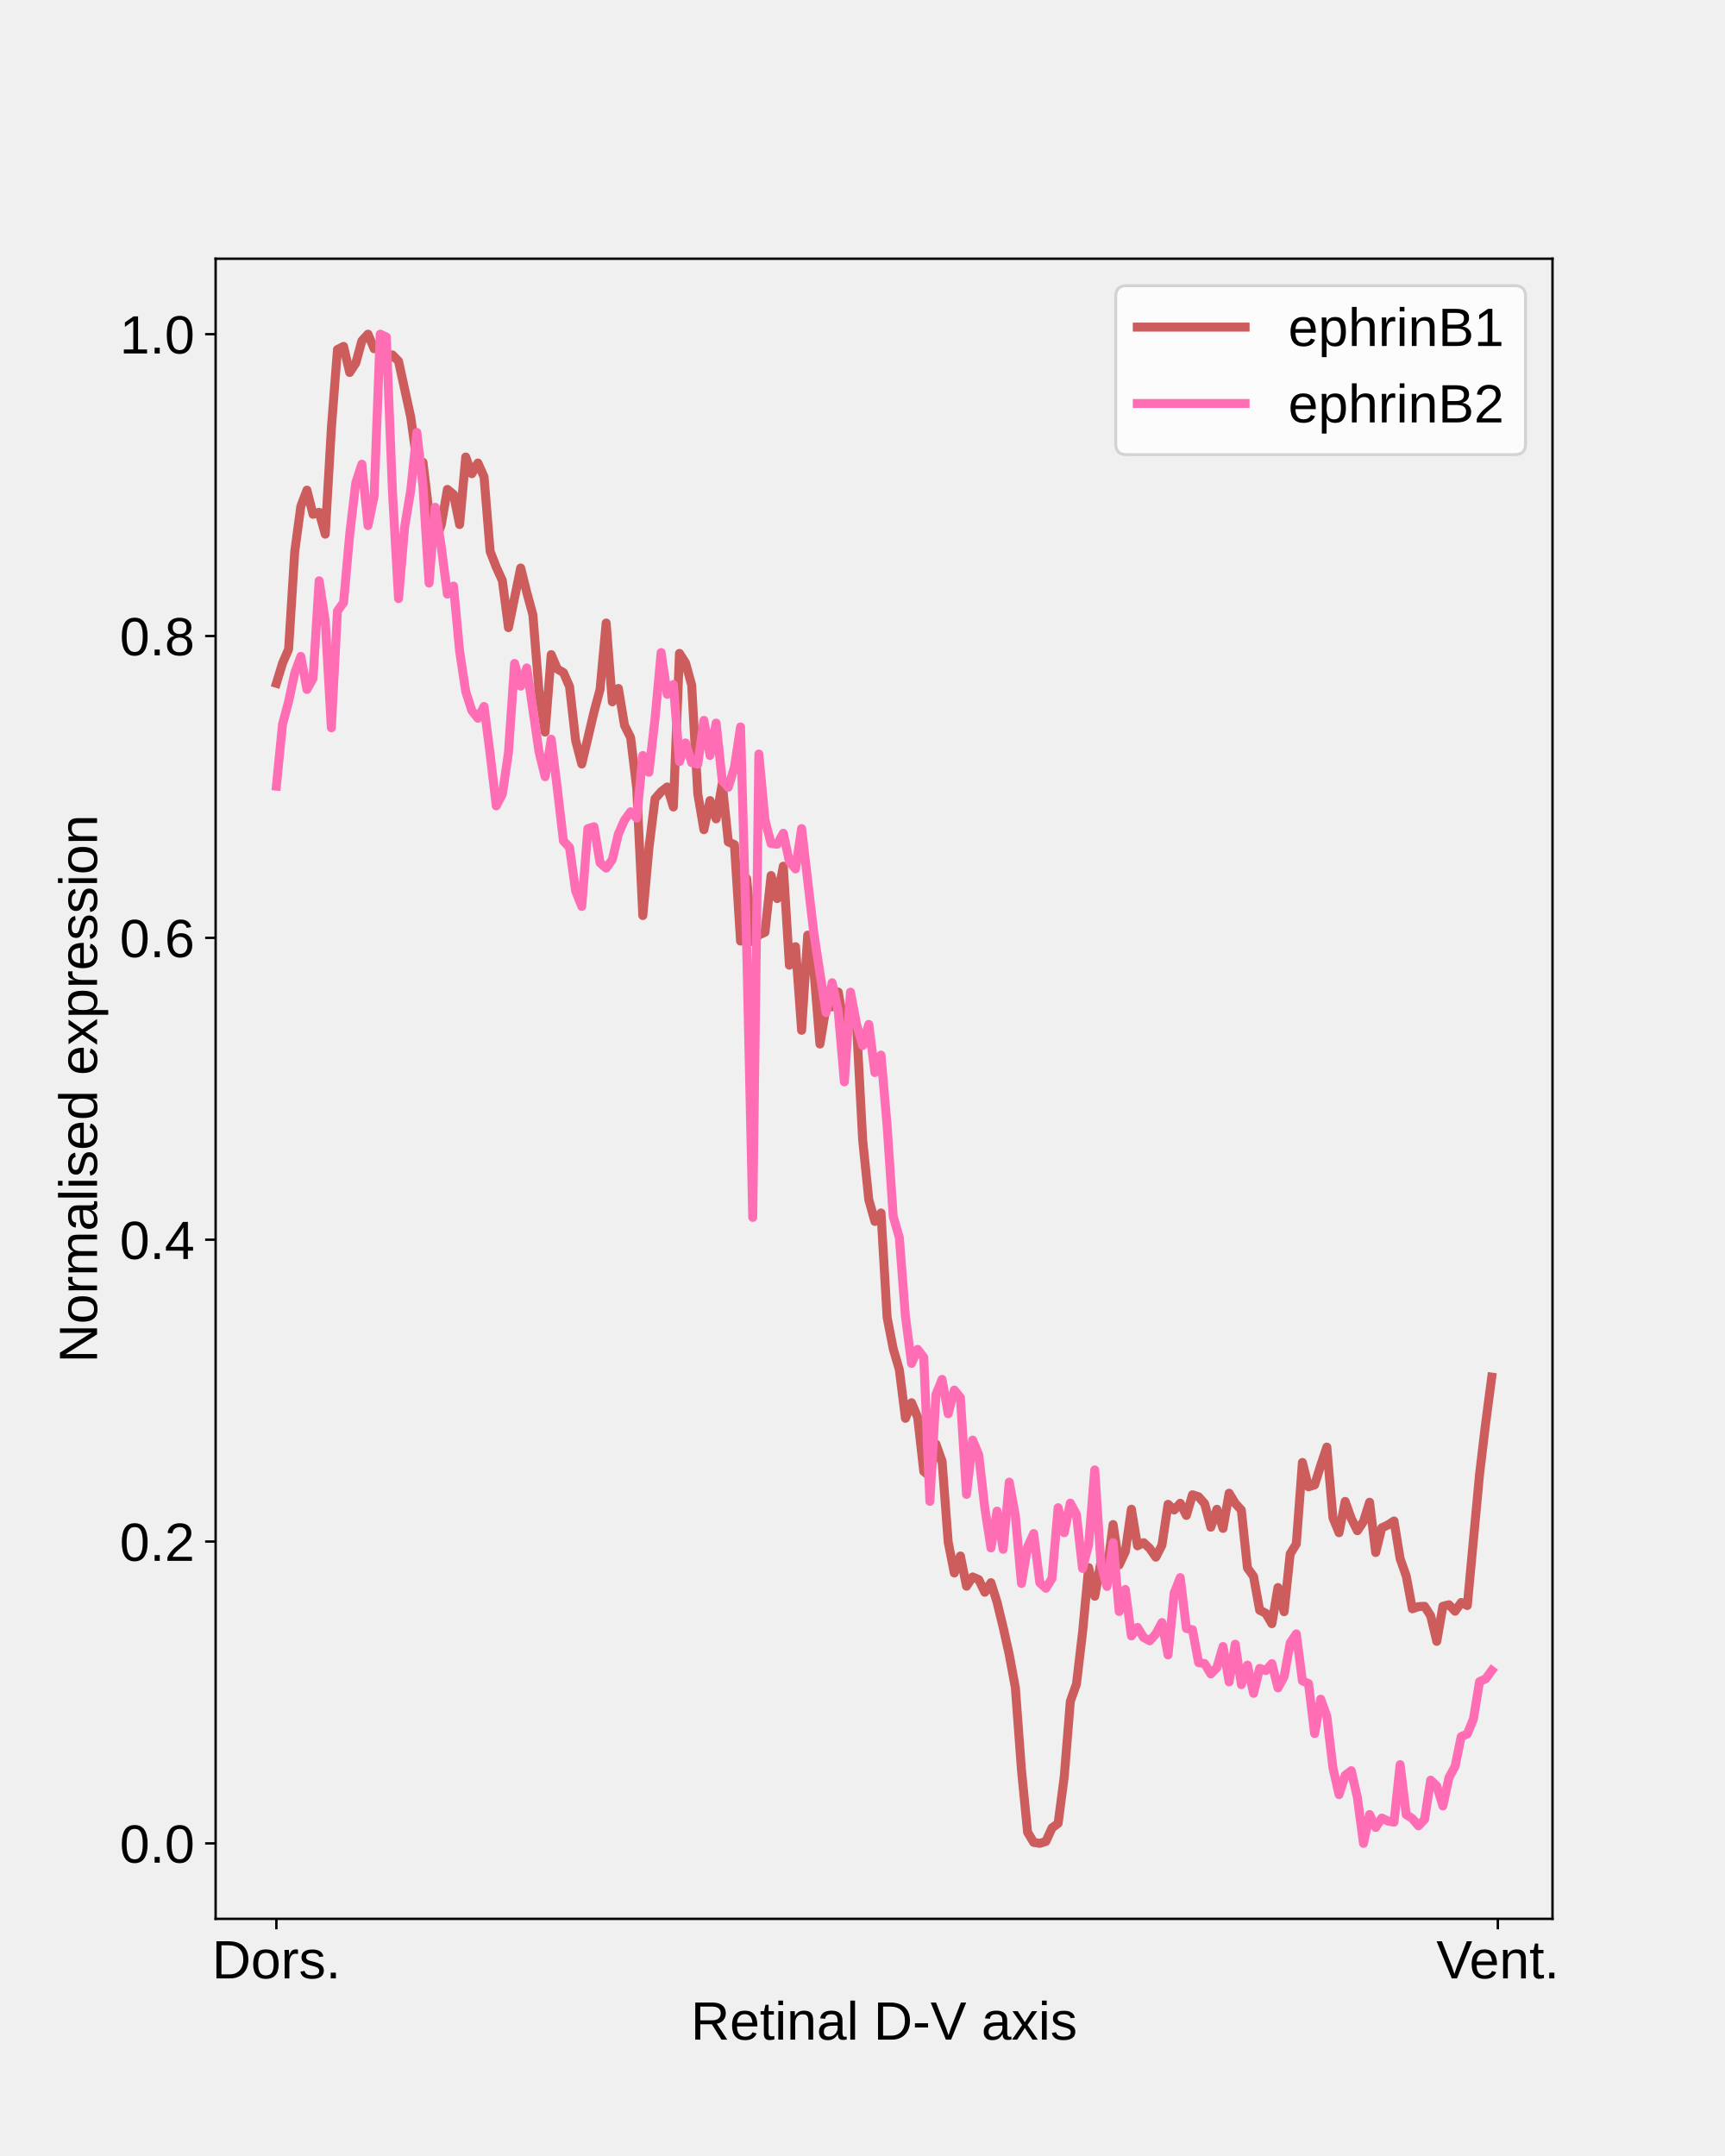
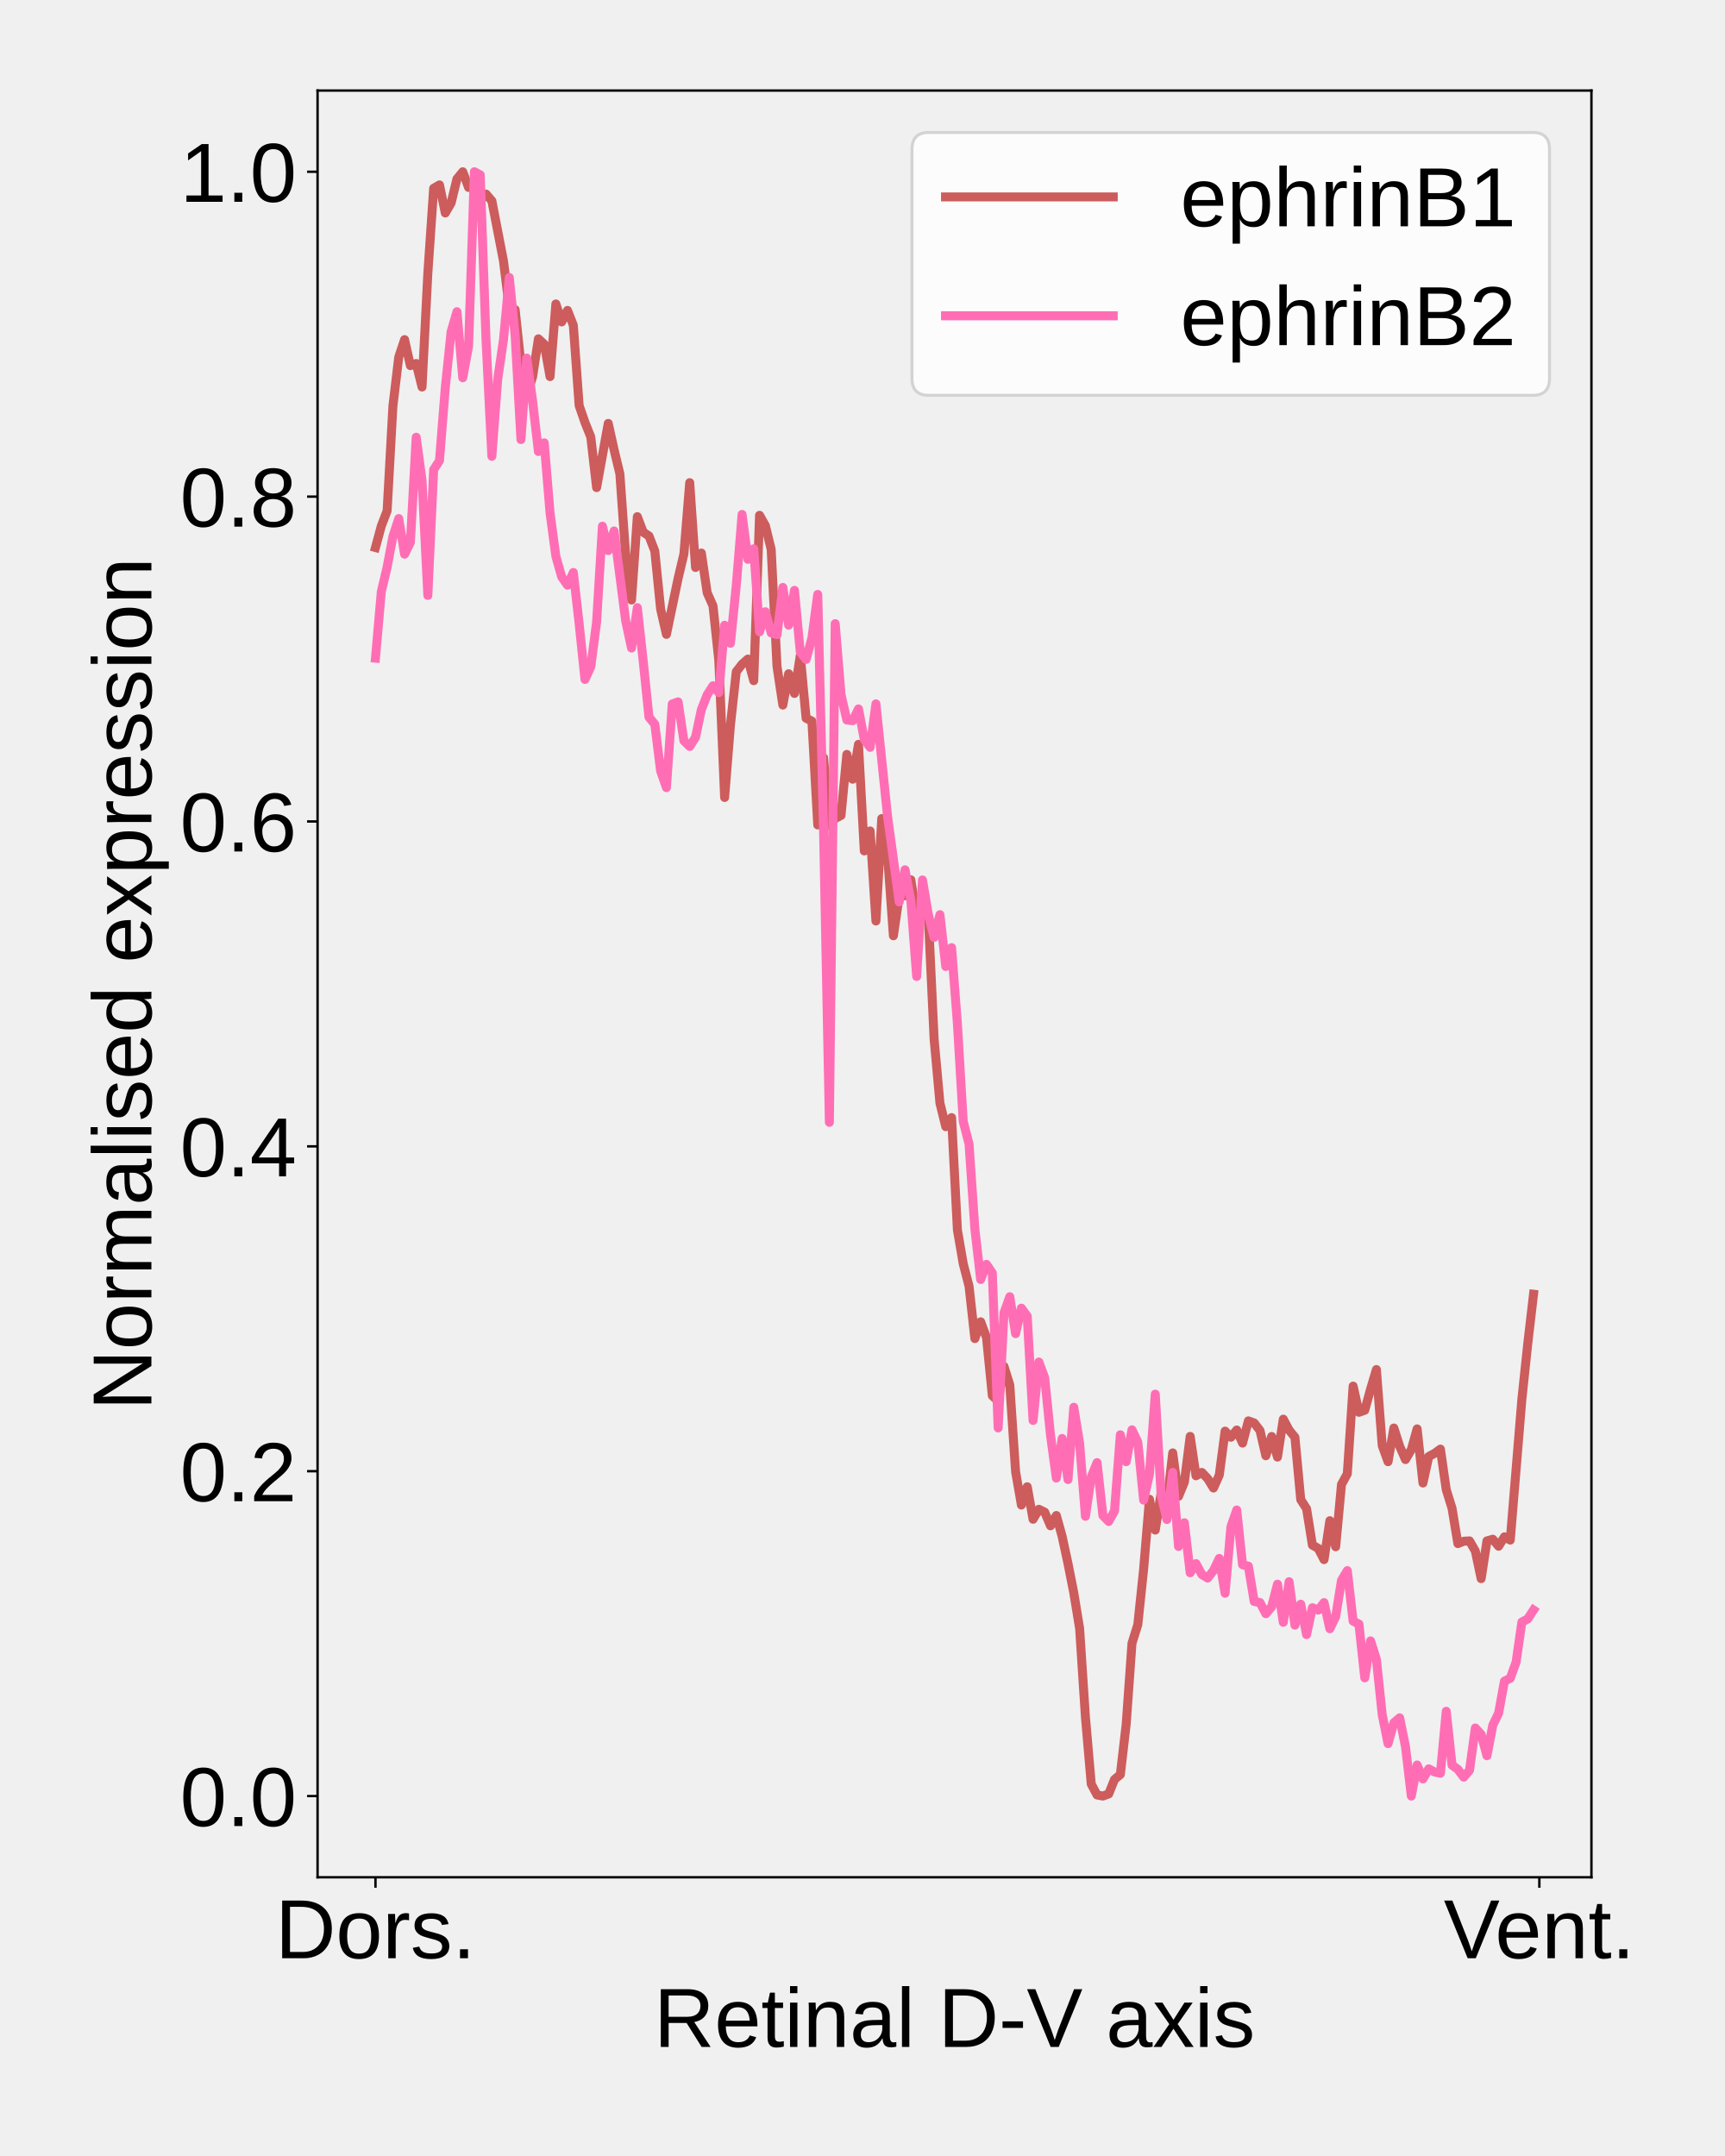
<svg xmlns="http://www.w3.org/2000/svg" xmlns:xlink="http://www.w3.org/1999/xlink" height="720pt" version="1.1" viewBox="0 0 576 720" width="576pt">
  <defs>
    <style type="text/css">
*{stroke-linecap:butt;stroke-linejoin:round;}
  </style>
  </defs>
  <g id="figure_1">
    <g id="patch_1">
      <path d="M 0 720  L 576 720  L 576 0  L 0 0  z " style="fill:none;" />
    </g>
    <g id="axes_1">
      <g id="patch_2">
-         <path d="M 72 640.8  L 518.4 640.8  L 518.4 86.4  L 72 86.4  z " style="fill:none;" />
+         <path d="M 106.04 626.92  L 531.398 626.92  L 531.398 30.24  L 106.04 30.24  z " style="fill:none;" />
      </g>
      <g id="matplotlib.axis_1">
        <g id="xtick_1">
          <g id="line2d_1">
            <defs>
-               <path d="M 0 0  L 0 3.5  " id="m0f6dffdeb8" style="stroke:#000000;stroke-width:0.8;" />
+               <path d="M 0 0  L 0 3.5  " id="me4e002a201" style="stroke:#000000;stroke-width:0.8;" />
            </defs>
            <g>
-               <use style="stroke:#000000;stroke-width:0.8;" x="92.291" xlink:href="#m0f6dffdeb8" y="640.8" />
+               <use style="stroke:#000000;stroke-width:0.8;" x="125.374" xlink:href="#me4e002a201" y="626.92" />
            </g>
          </g>
          <g id="text_1">
-             <text style="font-family:Arial;font-size:18px;font-style:normal;font-weight:regular;text-anchor:middle;" transform="rotate(-0, 92.29091, 660.6841)" x="92.291" y="660.684">Dors.</text>
+             <text style="font-family:Arial;font-size:28px;font-style:normal;font-weight:regular;text-anchor:middle;" transform="rotate(-0, 125.3744, 653.9619)" x="125.374" y="653.962">Dors.</text>
          </g>
        </g>
        <g id="xtick_2">
          <g id="line2d_2">
            <g>
-               <use style="stroke:#000000;stroke-width:0.8;" x="500.148" xlink:href="#m0f6dffdeb8" y="640.8" />
+               <use style="stroke:#000000;stroke-width:0.8;" x="514.007" xlink:href="#me4e002a201" y="626.92" />
            </g>
          </g>
          <g id="text_2">
-             <text style="font-family:Arial;font-size:18px;font-style:normal;font-weight:regular;text-anchor:middle;" transform="rotate(-0, 500.1484, 660.6841)" x="500.148" y="660.684">Vent.</text>
+             <text style="font-family:Arial;font-size:28px;font-style:normal;font-weight:regular;text-anchor:middle;" transform="rotate(-0, 514.0066, 653.9619)" x="514.007" y="653.962">Vent.</text>
          </g>
        </g>
        <g id="text_3">
-           <text style="font-family:Arial;font-size:18px;font-style:normal;font-weight:normal;text-anchor:middle;" transform="rotate(-0, 295.2, 681.1456)" x="295.2" y="681.146">Retinal D-V axis</text>
+           <text style="font-family:Arial;font-size:28px;font-style:normal;font-weight:normal;text-anchor:middle;" transform="rotate(-0, 318.7189, 683.5688)" x="318.719" y="683.569">Retinal D-V axis</text>
        </g>
      </g>
      <g id="matplotlib.axis_2">
        <g id="ytick_1">
          <g id="line2d_3">
            <defs>
-               <path d="M 0 0  L -3.5 0  " id="m7591d635a9" style="stroke:#000000;stroke-width:0.8;" />
+               <path d="M 0 0  L -3.5 0  " id="m7716141d0c" style="stroke:#000000;stroke-width:0.8;" />
            </defs>
            <g>
-               <use style="stroke:#000000;stroke-width:0.8;" x="72" xlink:href="#m7591d635a9" y="615.6" />
+               <use style="stroke:#000000;stroke-width:0.8;" x="106.04" xlink:href="#m7716141d0c" y="599.798" />
            </g>
          </g>
          <g id="text_4">
-             <text style="font-family:Arial;font-size:18px;font-style:normal;font-weight:regular;text-anchor:end;" transform="rotate(-0, 65, 622.042)" x="65" y="622.042">0.0</text>
+             <text style="font-family:Arial;font-size:28px;font-style:normal;font-weight:regular;text-anchor:end;" transform="rotate(-0, 99.04, 609.8191)" x="99.04" y="609.819">0.0</text>
          </g>
        </g>
        <g id="ytick_2">
          <g id="line2d_4">
            <g>
-               <use style="stroke:#000000;stroke-width:0.8;" x="72" xlink:href="#m7591d635a9" y="514.8" />
+               <use style="stroke:#000000;stroke-width:0.8;" x="106.04" xlink:href="#m7716141d0c" y="491.311" />
            </g>
          </g>
          <g id="text_5">
-             <text style="font-family:Arial;font-size:18px;font-style:normal;font-weight:regular;text-anchor:end;" transform="rotate(-0, 65, 521.242)" x="65" y="521.242">0.2</text>
+             <text style="font-family:Arial;font-size:28px;font-style:normal;font-weight:regular;text-anchor:end;" transform="rotate(-0, 99.04, 501.3318)" x="99.04" y="501.332">0.2</text>
          </g>
        </g>
        <g id="ytick_3">
          <g id="line2d_5">
            <g>
-               <use style="stroke:#000000;stroke-width:0.8;" x="72" xlink:href="#m7591d635a9" y="414" />
+               <use style="stroke:#000000;stroke-width:0.8;" x="106.04" xlink:href="#m7716141d0c" y="382.824" />
            </g>
          </g>
          <g id="text_6">
-             <text style="font-family:Arial;font-size:18px;font-style:normal;font-weight:regular;text-anchor:end;" transform="rotate(-0, 65, 420.442)" x="65" y="420.442">0.4</text>
+             <text style="font-family:Arial;font-size:28px;font-style:normal;font-weight:regular;text-anchor:end;" transform="rotate(-0, 99.04, 392.8446)" x="99.04" y="392.845">0.4</text>
          </g>
        </g>
        <g id="ytick_4">
          <g id="line2d_6">
            <g>
-               <use style="stroke:#000000;stroke-width:0.8;" x="72" xlink:href="#m7591d635a9" y="313.2" />
+               <use style="stroke:#000000;stroke-width:0.8;" x="106.04" xlink:href="#m7716141d0c" y="274.336" />
            </g>
          </g>
          <g id="text_7">
-             <text style="font-family:Arial;font-size:18px;font-style:normal;font-weight:regular;text-anchor:end;" transform="rotate(-0, 65, 319.642)" x="65" y="319.642">0.6</text>
+             <text style="font-family:Arial;font-size:28px;font-style:normal;font-weight:regular;text-anchor:end;" transform="rotate(-0, 99.04, 284.3573)" x="99.04" y="284.357">0.6</text>
          </g>
        </g>
        <g id="ytick_5">
          <g id="line2d_7">
            <g>
-               <use style="stroke:#000000;stroke-width:0.8;" x="72" xlink:href="#m7591d635a9" y="212.4" />
+               <use style="stroke:#000000;stroke-width:0.8;" x="106.04" xlink:href="#m7716141d0c" y="165.849" />
            </g>
          </g>
          <g id="text_8">
-             <text style="font-family:Arial;font-size:18px;font-style:normal;font-weight:regular;text-anchor:end;" transform="rotate(-0, 65, 218.842)" x="65" y="218.842">0.8</text>
+             <text style="font-family:Arial;font-size:28px;font-style:normal;font-weight:regular;text-anchor:end;" transform="rotate(-0, 99.04, 175.87)" x="99.04" y="175.87">0.8</text>
          </g>
        </g>
        <g id="ytick_6">
          <g id="line2d_8">
            <g>
-               <use style="stroke:#000000;stroke-width:0.8;" x="72" xlink:href="#m7591d635a9" y="111.6" />
+               <use style="stroke:#000000;stroke-width:0.8;" x="106.04" xlink:href="#m7716141d0c" y="57.362" />
            </g>
          </g>
          <g id="text_9">
-             <text style="font-family:Arial;font-size:18px;font-style:normal;font-weight:regular;text-anchor:end;" transform="rotate(-0, 65, 118.042)" x="65" y="118.042">1.0</text>
+             <text style="font-family:Arial;font-size:28px;font-style:normal;font-weight:regular;text-anchor:end;" transform="rotate(-0, 99.04, 67.38276)" x="99.04" y="67.383">1.0</text>
          </g>
        </g>
        <g id="text_10">
-           <text style="font-family:Arial;font-size:18px;font-style:normal;font-weight:normal;text-anchor:middle;" transform="rotate(-90, 32.4025, 363.6)" x="32.403" y="363.6">Normalised expression</text>
+           <text style="font-family:Arial;font-size:28px;font-style:normal;font-weight:normal;text-anchor:middle;" transform="rotate(-90, 50.555, 328.58)" x="50.555" y="328.58">Normalised expression</text>
        </g>
      </g>
      <g id="line2d_9">
-         <path clip-path="url(#pebede3993d)" d="M 92.291 228.188  L 94.33 221.539  L 96.369 216.803  L 98.409 184.257  L 100.448 169.105  L 102.487 163.688  L 104.527 171.748  L 106.566 171.092  L 108.605 178.387  L 110.644 143.076  L 112.684 116.725  L 114.723 115.677  L 116.762 124.39  L 118.802 121.271  L 120.841 113.82  L 122.88 111.6  L 124.92 116.468  L 126.959 115.234  L 128.998 120.506  L 131.037 118.518  L 133.077 120.626  L 137.155 139.311  L 139.195 153.993  L 141.234 154.38  L 143.273 171.379  L 145.312 180.882  L 147.352 175.231  L 149.391 163.437  L 151.43 165.111  L 153.47 175.154  L 155.509 152.617  L 157.548 158.189  L 159.587 154.624  L 161.627 159.23  L 163.666 184.151  L 165.705 189.377  L 167.745 193.897  L 169.784 209.597  L 173.862 189.681  L 175.902 197.841  L 177.941 205.347  L 179.98 230.836  L 182.02 244.48  L 184.059 218.618  L 186.098 223.408  L 188.137 224.618  L 190.177 229.277  L 192.216 247.278  L 194.255 255.141  L 198.334 237.81  L 200.373 230.202  L 202.412 208.062  L 204.452 234.378  L 206.491 229.908  L 208.53 242.228  L 210.57 246.297  L 212.609 263.216  L 214.648 305.746  L 216.687 283.232  L 218.727 266.721  L 220.766 264.391  L 222.805 262.802  L 224.845 269.5  L 226.884 218.196  L 228.923 221.396  L 230.962 228.789  L 233.002 265.095  L 235.041 277.075  L 237.08 267.357  L 239.12 273.465  L 241.159 261.716  L 243.198 281.167  L 245.237 282.068  L 247.277 314.275  L 249.316 293.392  L 251.355 314.455  L 253.395 312.26  L 255.434 311.315  L 257.473 292.395  L 259.512 300.077  L 261.552 289.27  L 263.591 322.334  L 265.63 316.141  L 267.67 344.072  L 269.709 312.291  L 271.748 323.76  L 273.787 348.654  L 275.827 336.33  L 277.866 336.227  L 279.905 331.293  L 281.945 343.007  L 283.984 340.08  L 286.023 342.466  L 288.062 380.773  L 290.102 400.618  L 292.141 407.894  L 294.18 405.083  L 296.22 439.935  L 298.259 450.422  L 300.298 457.404  L 302.338 473.652  L 304.377 468.447  L 306.416 473.317  L 308.455 491.372  L 310.495 493.045  L 312.534 482.273  L 314.573 488.016  L 316.613 514.982  L 318.652 525.301  L 320.691 519.624  L 322.73 529.707  L 324.77 526.622  L 326.809 527.505  L 328.848 531.736  L 330.888 528.543  L 332.927 535.04  L 334.966 543.434  L 337.005 552.564  L 339.045 563.599  L 341.084 591.107  L 343.123 611.877  L 345.163 615.265  L 347.202 615.6  L 349.241 614.936  L 351.28 610.442  L 353.32 608.929  L 355.359 593.388  L 357.398 568.177  L 359.438 562.41  L 361.477 545.182  L 363.516 523.498  L 365.555 533.066  L 367.595 521.633  L 369.634 524.841  L 371.673 509.121  L 373.713 522.595  L 375.752 518.204  L 377.791 503.999  L 379.83 516.22  L 381.87 515.181  L 383.909 517.082  L 385.948 520.015  L 387.988 515.988  L 390.027 502.367  L 392.066 504.264  L 394.105 502.016  L 396.145 506.082  L 398.184 499.18  L 400.223 499.839  L 402.263 502.183  L 404.302 510.003  L 406.341 504.026  L 408.38 510.418  L 410.42 498.655  L 412.459 502.044  L 414.498 504.273  L 416.538 523.629  L 418.577 526.442  L 420.616 537.73  L 422.655 538.744  L 424.695 542.231  L 426.734 530.155  L 428.773 538.239  L 430.813 518.912  L 432.852 515.61  L 434.891 488.394  L 436.93 496.518  L 438.97 495.882  L 441.009 489.335  L 443.048 483.257  L 445.088 506.861  L 447.127 511.848  L 449.166 501.399  L 451.205 507.081  L 453.245 511.186  L 455.284 508.104  L 457.323 501.67  L 459.363 518.457  L 461.402 510.225  L 463.441 509.257  L 465.48 507.937  L 467.52 520.508  L 469.559 526.335  L 471.598 537.257  L 473.638 536.534  L 475.677 536.423  L 477.716 539.577  L 479.756 548.131  L 481.795 536.415  L 483.834 535.907  L 485.873 538.074  L 487.913 535.163  L 489.952 536.173  L 494.031 492.436  L 496.07 475.385  L 498.109 459.891  L 498.109 459.891  " style="fill:none;stroke:#cd5c5c;stroke-linecap:square;stroke-width:3;" />
+         <path clip-path="url(#p85297d2d55)" d="M 125.374 182.841  L 127.318 175.685  L 129.261 170.588  L 131.204 135.56  L 133.147 119.252  L 135.09 113.423  L 137.033 122.097  L 138.977 121.391  L 140.92 129.242  L 142.863 91.239  L 144.806 62.878  L 146.749 61.75  L 148.692 71.127  L 150.636 67.771  L 152.579 59.751  L 154.522 57.362  L 156.465 62.601  L 158.408 61.273  L 160.351 66.947  L 162.295 64.807  L 164.238 67.076  L 168.124 87.186  L 170.067 102.988  L 172.01 103.404  L 173.953 121.7  L 175.897 131.927  L 177.84 125.846  L 179.783 113.153  L 181.726 114.953  L 183.669 125.762  L 185.612 101.506  L 187.556 107.504  L 189.499 103.667  L 191.442 108.624  L 193.385 135.446  L 195.328 141.07  L 197.271 145.935  L 199.215 162.832  L 203.101 141.398  L 205.044 150.179  L 206.987 158.258  L 208.93 185.691  L 210.874 200.376  L 212.817 172.541  L 214.76 177.697  L 216.703 178.999  L 218.646 184.013  L 220.589 203.387  L 222.532 211.85  L 226.419 193.197  L 228.362 185.009  L 230.305 161.18  L 232.248 189.504  L 234.191 184.693  L 236.135 197.951  L 238.078 202.331  L 240.021 220.54  L 241.964 266.314  L 243.907 242.083  L 245.85 224.313  L 247.794 221.806  L 249.737 220.095  L 251.68 227.304  L 253.623 172.087  L 255.566 175.531  L 257.509 183.488  L 259.453 222.563  L 261.396 235.456  L 263.339 224.997  L 265.282 231.571  L 267.225 218.926  L 269.168 239.86  L 271.111 240.83  L 273.055 275.493  L 274.998 253.018  L 276.941 275.687  L 278.884 273.324  L 280.827 272.307  L 282.77 251.945  L 284.714 260.212  L 286.657 248.581  L 288.6 284.167  L 290.543 277.501  L 292.486 307.563  L 294.429 273.358  L 296.373 285.702  L 298.316 312.494  L 300.259 299.23  L 302.202 299.12  L 304.145 293.81  L 306.088 306.416  L 308.032 303.267  L 309.975 305.834  L 311.918 347.062  L 313.861 368.421  L 315.804 376.252  L 317.747 373.227  L 319.691 410.737  L 321.634 422.023  L 323.577 429.538  L 325.52 447.025  L 327.463 441.423  L 329.406 446.665  L 331.349 466.096  L 333.293 467.896  L 335.236 456.303  L 337.179 462.484  L 339.122 491.506  L 341.065 502.613  L 343.008 496.503  L 344.952 507.355  L 346.895 504.034  L 348.838 504.984  L 350.781 509.539  L 352.724 506.102  L 354.667 513.095  L 356.611 522.128  L 358.554 531.955  L 360.497 543.831  L 362.44 573.438  L 364.383 595.791  L 366.326 599.438  L 368.27 599.798  L 370.213 599.084  L 372.156 594.246  L 374.099 592.618  L 376.042 575.892  L 377.985 548.758  L 379.928 542.552  L 381.872 524.01  L 383.815 500.673  L 385.758 510.97  L 387.701 498.665  L 389.644 502.117  L 391.587 485.199  L 393.531 499.701  L 395.474 494.975  L 397.417 479.686  L 399.36 492.839  L 401.303 491.721  L 403.246 493.767  L 405.19 496.924  L 407.133 492.589  L 409.076 477.929  L 411.019 479.971  L 412.962 477.552  L 414.905 481.928  L 416.849 474.499  L 418.792 475.209  L 420.735 477.732  L 422.678 486.149  L 424.621 479.715  L 426.564 486.595  L 428.508 473.934  L 430.451 477.582  L 432.394 479.981  L 434.337 500.813  L 436.28 503.84  L 438.223 515.989  L 440.166 517.081  L 442.11 520.834  L 444.053 507.837  L 445.996 516.537  L 447.939 495.737  L 449.882 492.182  L 451.825 462.892  L 453.769 471.634  L 455.712 470.95  L 457.655 463.904  L 459.598 457.363  L 461.541 482.767  L 463.484 488.134  L 465.428 476.888  L 467.371 483.004  L 469.314 487.421  L 471.257 484.104  L 473.2 477.18  L 475.143 495.246  L 477.087 486.387  L 479.03 485.345  L 480.973 483.925  L 482.916 497.454  L 484.859 503.725  L 486.802 515.481  L 488.745 514.703  L 490.689 514.583  L 492.632 517.977  L 494.575 527.184  L 496.518 514.575  L 498.461 514.028  L 500.404 516.36  L 502.348 513.227  L 504.291 514.314  L 508.177 467.241  L 510.12 448.89  L 512.063 432.214  L 512.063 432.214  " style="fill:none;stroke:#cd5c5c;stroke-linecap:square;stroke-width:3;" />
      </g>
      <g id="line2d_10">
-         <path clip-path="url(#pebede3993d)" d="M 92.291 262.53  L 94.33 241.942  L 96.369 234.279  L 98.409 224.766  L 100.448 219.205  L 102.487 230.254  L 104.527 226.587  L 106.566 193.966  L 108.605 207.348  L 110.644 243.04  L 112.684 204.046  L 114.723 201.216  L 116.762 178.563  L 118.802 161.215  L 120.841 155.022  L 122.88 175.521  L 124.92 165.706  L 126.959 111.6  L 128.998 112.551  L 131.037 163.911  L 133.077 199.89  L 135.116 176.05  L 137.155 163.698  L 139.195 144.407  L 141.234 162.374  L 143.273 194.694  L 145.312 169.418  L 147.352 182.711  L 149.391 198.404  L 151.43 195.709  L 153.47 217.467  L 155.509 230.921  L 157.548 237.298  L 159.587 239.874  L 161.627 235.938  L 163.666 251.804  L 165.705 269.122  L 167.745 265.205  L 169.784 251.309  L 171.823 221.568  L 173.862 229.132  L 175.902 223.06  L 179.98 250.992  L 182.02 259.383  L 184.059 246.853  L 186.098 263.339  L 188.137 280.827  L 190.177 283.017  L 192.216 297.534  L 194.255 302.7  L 196.295 276.734  L 198.334 276.091  L 200.373 288.14  L 202.412 289.922  L 204.452 287.074  L 206.491 278.489  L 208.53 273.9  L 210.57 271.09  L 212.609 273.222  L 214.648 252.308  L 216.687 257.902  L 218.727 239.97  L 220.766 217.927  L 222.805 231.86  L 224.845 228.601  L 226.884 254.335  L 228.923 248.121  L 230.962 254.687  L 233.002 255.218  L 235.041 240.575  L 237.08 252.269  L 239.12 241.482  L 241.159 260.639  L 243.198 262.905  L 245.237 256.236  L 247.277 242.755  L 249.316 315.843  L 251.355 406.554  L 253.395 251.816  L 255.434 273.823  L 257.473 281.709  L 259.512 281.932  L 261.552 278.276  L 263.591 287.728  L 265.63 290.187  L 267.67 276.702  L 271.748 311.64  L 275.827 338.149  L 277.866 328.186  L 279.905 337.785  L 281.945 361.285  L 283.984 331.341  L 286.023 342.084  L 288.062 349.151  L 290.102 342.116  L 292.141 358.186  L 294.18 352.347  L 296.22 375.946  L 298.259 406.26  L 300.298 413.281  L 302.338 439.63  L 304.377 455.318  L 306.416 450.634  L 308.455 453.309  L 310.495 501.366  L 312.534 465.701  L 314.573 460.661  L 316.613 472.12  L 318.652 464.21  L 320.691 466.715  L 322.73 499.049  L 324.77 480.925  L 326.809 485.807  L 328.848 503.621  L 330.888 516.931  L 332.927 504.642  L 334.966 517.392  L 337.005 494.963  L 339.045 506.138  L 341.084 528.79  L 343.123 516.6  L 345.163 512.134  L 347.202 528.539  L 349.241 530.391  L 351.28 527.106  L 353.32 503.495  L 355.359 511.848  L 357.398 501.962  L 359.438 505.764  L 361.477 523.777  L 363.516 515.739  L 365.555 490.892  L 367.595 522.041  L 369.634 529.789  L 371.673 515.173  L 373.713 538.158  L 375.752 530.799  L 377.791 546.312  L 379.83 543.474  L 381.87 546.836  L 383.909 547.96  L 385.948 545.644  L 387.988 541.856  L 390.027 552.672  L 392.066 532.043  L 394.105 526.843  L 396.145 543.821  L 398.184 544.261  L 400.223 555.217  L 402.263 555.572  L 404.302 559.009  L 406.341 556.869  L 408.38 549.862  L 410.42 561.676  L 412.459 549.09  L 414.498 562.577  L 416.538 556.066  L 418.577 565.491  L 420.616 557.163  L 422.655 557.903  L 424.695 555.573  L 426.734 563.678  L 428.773 559.946  L 430.813 548.675  L 432.852 545.648  L 434.891 561.32  L 436.93 562.242  L 438.97 578.915  L 441.009 567.454  L 443.048 573.169  L 445.088 590.357  L 447.127 599.326  L 449.166 592.872  L 451.205 591.325  L 453.245 600.279  L 455.284 615.6  L 457.323 605.968  L 459.363 610.284  L 461.402 607.154  L 463.441 608.135  L 465.48 608.51  L 467.52 589.298  L 469.559 606.011  L 471.598 607.304  L 473.638 609.732  L 475.677 607.607  L 477.716 594.476  L 479.756 596.472  L 481.795 603.082  L 483.834 593.617  L 485.873 589.875  L 487.913 579.947  L 489.952 579.056  L 491.991 574.073  L 494.031 561.609  L 496.07 560.65  L 498.109 557.875  L 498.109 557.875  " style="fill:none;stroke:#ff6eb4;stroke-linecap:square;stroke-width:3;" />
+         <path clip-path="url(#p85297d2d55)" d="M 125.374 219.802  L 127.318 197.644  L 129.261 189.396  L 131.204 179.158  L 133.147 173.173  L 135.09 185.064  L 137.033 181.118  L 138.977 146.01  L 140.92 160.412  L 142.863 198.826  L 144.806 156.858  L 146.749 153.812  L 148.692 129.431  L 150.636 110.761  L 152.579 104.096  L 154.522 126.158  L 156.465 115.594  L 158.408 57.362  L 160.351 58.385  L 162.295 113.663  L 164.238 152.385  L 166.181 126.727  L 168.124 113.433  L 170.067 92.671  L 172.01 112.008  L 173.953 146.793  L 175.897 119.589  L 177.84 133.896  L 179.783 150.786  L 181.726 147.885  L 183.669 171.303  L 185.612 185.783  L 187.556 192.646  L 189.499 195.418  L 191.442 191.182  L 193.385 208.258  L 195.328 226.897  L 197.271 222.681  L 199.215 207.726  L 201.158 175.717  L 203.101 183.857  L 205.044 177.322  L 208.93 207.384  L 210.874 216.415  L 212.817 202.929  L 214.76 220.673  L 216.703 239.494  L 218.646 241.852  L 220.589 257.476  L 222.532 263.036  L 224.476 235.09  L 226.419 234.397  L 228.362 247.365  L 230.305 249.283  L 232.248 246.218  L 234.191 236.979  L 236.135 232.039  L 238.078 229.015  L 240.021 231.31  L 241.964 208.801  L 243.907 214.821  L 245.85 195.521  L 247.794 171.798  L 249.737 186.793  L 251.68 183.285  L 253.623 210.982  L 255.566 204.295  L 257.509 211.361  L 259.453 211.933  L 261.396 196.173  L 263.339 208.758  L 265.282 197.149  L 267.225 217.767  L 269.168 220.206  L 271.111 213.029  L 273.055 198.519  L 274.998 277.181  L 276.941 374.809  L 278.884 208.271  L 280.827 231.956  L 282.77 240.444  L 284.714 240.683  L 286.657 236.749  L 288.6 246.921  L 290.543 249.568  L 292.486 235.055  L 296.373 272.657  L 300.259 301.188  L 302.202 290.465  L 304.145 300.796  L 306.088 326.089  L 308.032 293.861  L 309.975 305.424  L 311.918 313.029  L 313.861 305.458  L 315.804 322.753  L 317.747 316.469  L 319.691 341.868  L 321.634 374.493  L 323.577 382.05  L 325.52 410.409  L 327.463 427.293  L 329.406 422.251  L 331.349 425.13  L 333.293 476.853  L 335.236 438.468  L 337.179 433.043  L 339.122 445.376  L 341.065 436.863  L 343.008 439.559  L 344.952 474.359  L 346.895 454.853  L 348.838 460.107  L 350.781 479.279  L 352.724 493.605  L 354.667 480.378  L 356.611 494.1  L 358.554 469.961  L 360.497 481.988  L 362.44 506.368  L 364.383 493.248  L 366.326 488.442  L 368.27 506.098  L 370.213 508.091  L 372.156 504.555  L 374.099 479.144  L 376.042 488.134  L 377.985 477.493  L 379.928 481.586  L 381.872 500.973  L 383.815 492.322  L 385.758 465.579  L 387.701 499.105  L 389.644 507.443  L 391.587 491.712  L 393.531 516.45  L 395.474 508.53  L 397.417 525.226  L 399.36 522.171  L 401.303 525.79  L 403.246 527  L 405.19 524.508  L 407.133 520.431  L 409.076 532.071  L 411.019 509.869  L 412.962 504.272  L 414.905 522.545  L 416.849 523.019  L 418.792 534.81  L 420.735 535.192  L 422.678 538.892  L 424.621 536.588  L 426.564 529.046  L 428.508 541.762  L 430.451 528.216  L 432.394 542.731  L 434.337 535.724  L 436.28 545.868  L 438.223 536.905  L 440.166 537.701  L 442.11 535.194  L 444.053 543.917  L 445.996 539.9  L 447.939 527.769  L 449.882 524.511  L 451.825 541.379  L 453.769 542.371  L 455.712 560.316  L 457.655 547.981  L 459.598 554.131  L 461.541 572.63  L 463.484 582.284  L 465.428 575.337  L 467.371 573.672  L 469.314 583.309  L 471.257 599.798  L 473.2 589.431  L 475.143 594.077  L 477.087 590.708  L 479.03 591.764  L 480.973 592.167  L 482.916 571.49  L 484.859 589.478  L 486.802 590.869  L 488.745 593.482  L 490.689 591.195  L 492.632 577.064  L 494.575 579.211  L 496.518 586.326  L 498.461 576.139  L 500.404 572.112  L 502.348 561.427  L 504.291 560.468  L 506.234 555.104  L 508.177 541.69  L 510.12 540.658  L 512.063 537.671  L 512.063 537.671  " style="fill:none;stroke:#ff6eb4;stroke-linecap:square;stroke-width:3;" />
      </g>
      <g id="patch_3">
-         <path d="M 72 640.8  L 72 86.4  " style="fill:none;stroke:#000000;stroke-linecap:square;stroke-linejoin:miter;stroke-width:0.8;" />
+         <path d="M 106.04 626.92  L 106.04 30.24  " style="fill:none;stroke:#000000;stroke-linecap:square;stroke-linejoin:miter;stroke-width:0.8;" />
      </g>
      <g id="patch_4">
-         <path d="M 518.4 640.8  L 518.4 86.4  " style="fill:none;stroke:#000000;stroke-linecap:square;stroke-linejoin:miter;stroke-width:0.8;" />
+         <path d="M 531.398 626.92  L 531.398 30.24  " style="fill:none;stroke:#000000;stroke-linecap:square;stroke-linejoin:miter;stroke-width:0.8;" />
      </g>
      <g id="patch_5">
-         <path d="M 72 640.8  L 518.4 640.8  " style="fill:none;stroke:#000000;stroke-linecap:square;stroke-linejoin:miter;stroke-width:0.8;" />
+         <path d="M 106.04 626.92  L 531.398 626.92  " style="fill:none;stroke:#000000;stroke-linecap:square;stroke-linejoin:miter;stroke-width:0.8;" />
      </g>
      <g id="patch_6">
-         <path d="M 72 86.4  L 518.4 86.4  " style="fill:none;stroke:#000000;stroke-linecap:square;stroke-linejoin:miter;stroke-width:0.8;" />
+         <path d="M 106.04 30.24  L 531.398 30.24  " style="fill:none;stroke:#000000;stroke-linecap:square;stroke-linejoin:miter;stroke-width:0.8;" />
      </g>
      <g id="legend_1">
        <g id="patch_7">
-           <path d="M 376.152 151.83  L 505.8 151.83  Q 509.4 151.83 509.4 148.23  L 509.4 99  Q 509.4 95.4 505.8 95.4  L 376.152 95.4  Q 372.552 95.4 372.552 99  L 372.552 148.23  Q 372.552 151.83 376.152 151.83  z " style="fill:#ffffff;opacity:0.8;stroke:#cccccc;stroke-linejoin:miter;" />
+           <path d="M 310.123 132.02  L 511.798 132.02  Q 517.398 132.02 517.398 126.42  L 517.398 49.84  Q 517.398 44.24 511.798 44.24  L 310.123 44.24  Q 304.523 44.24 304.523 49.84  L 304.523 126.42  Q 304.523 132.02 310.123 132.02  z " style="fill:#ffffff;opacity:0.8;stroke:#cccccc;stroke-linejoin:miter;" />
        </g>
        <g id="line2d_11">
-           <path d="M 379.752 109.237  L 415.752 109.237  " style="fill:none;stroke:#cd5c5c;stroke-linecap:square;stroke-width:3;" />
+           <path d="M 315.723 65.765  L 371.723 65.765  " style="fill:none;stroke:#cd5c5c;stroke-linecap:square;stroke-width:3;" />
        </g>
        <g id="line2d_12" />
        <g id="text_11">
-           <text style="font-family:Arial;font-size:18px;font-style:normal;font-weight:regular;text-anchor:start;" transform="rotate(-0, 430.1522, 115.5375)" x="430.152" y="115.537">ephrinB1</text>
+           <text style="font-family:Arial;font-size:28px;font-style:normal;font-weight:regular;text-anchor:start;" transform="rotate(-0, 394.1235, 75.565)" x="394.123" y="75.565">ephrinB1</text>
        </g>
        <g id="line2d_13">
-           <path d="M 379.752 134.752  L 415.752 134.752  " style="fill:none;stroke:#ff6eb4;stroke-linecap:square;stroke-width:3;" />
+           <path d="M 315.723 105.455  L 371.723 105.455  " style="fill:none;stroke:#ff6eb4;stroke-linecap:square;stroke-width:3;" />
        </g>
        <g id="line2d_14" />
        <g id="text_12">
-           <text style="font-family:Arial;font-size:18px;font-style:normal;font-weight:regular;text-anchor:start;" transform="rotate(-0, 430.1522, 141.0525)" x="430.152" y="141.053">ephrinB2</text>
+           <text style="font-family:Arial;font-size:28px;font-style:normal;font-weight:regular;text-anchor:start;" transform="rotate(-0, 394.1235, 115.255)" x="394.123" y="115.255">ephrinB2</text>
        </g>
      </g>
    </g>
  </g>
  <defs>
-     <clipPath id="pebede3993d">
-       <rect height="554.4" width="446.4" x="72" y="86.4" />
+     <clipPath id="p85297d2d55">
+       <rect height="596.68" width="425.358" x="106.04" y="30.24" />
    </clipPath>
  </defs>
</svg>
